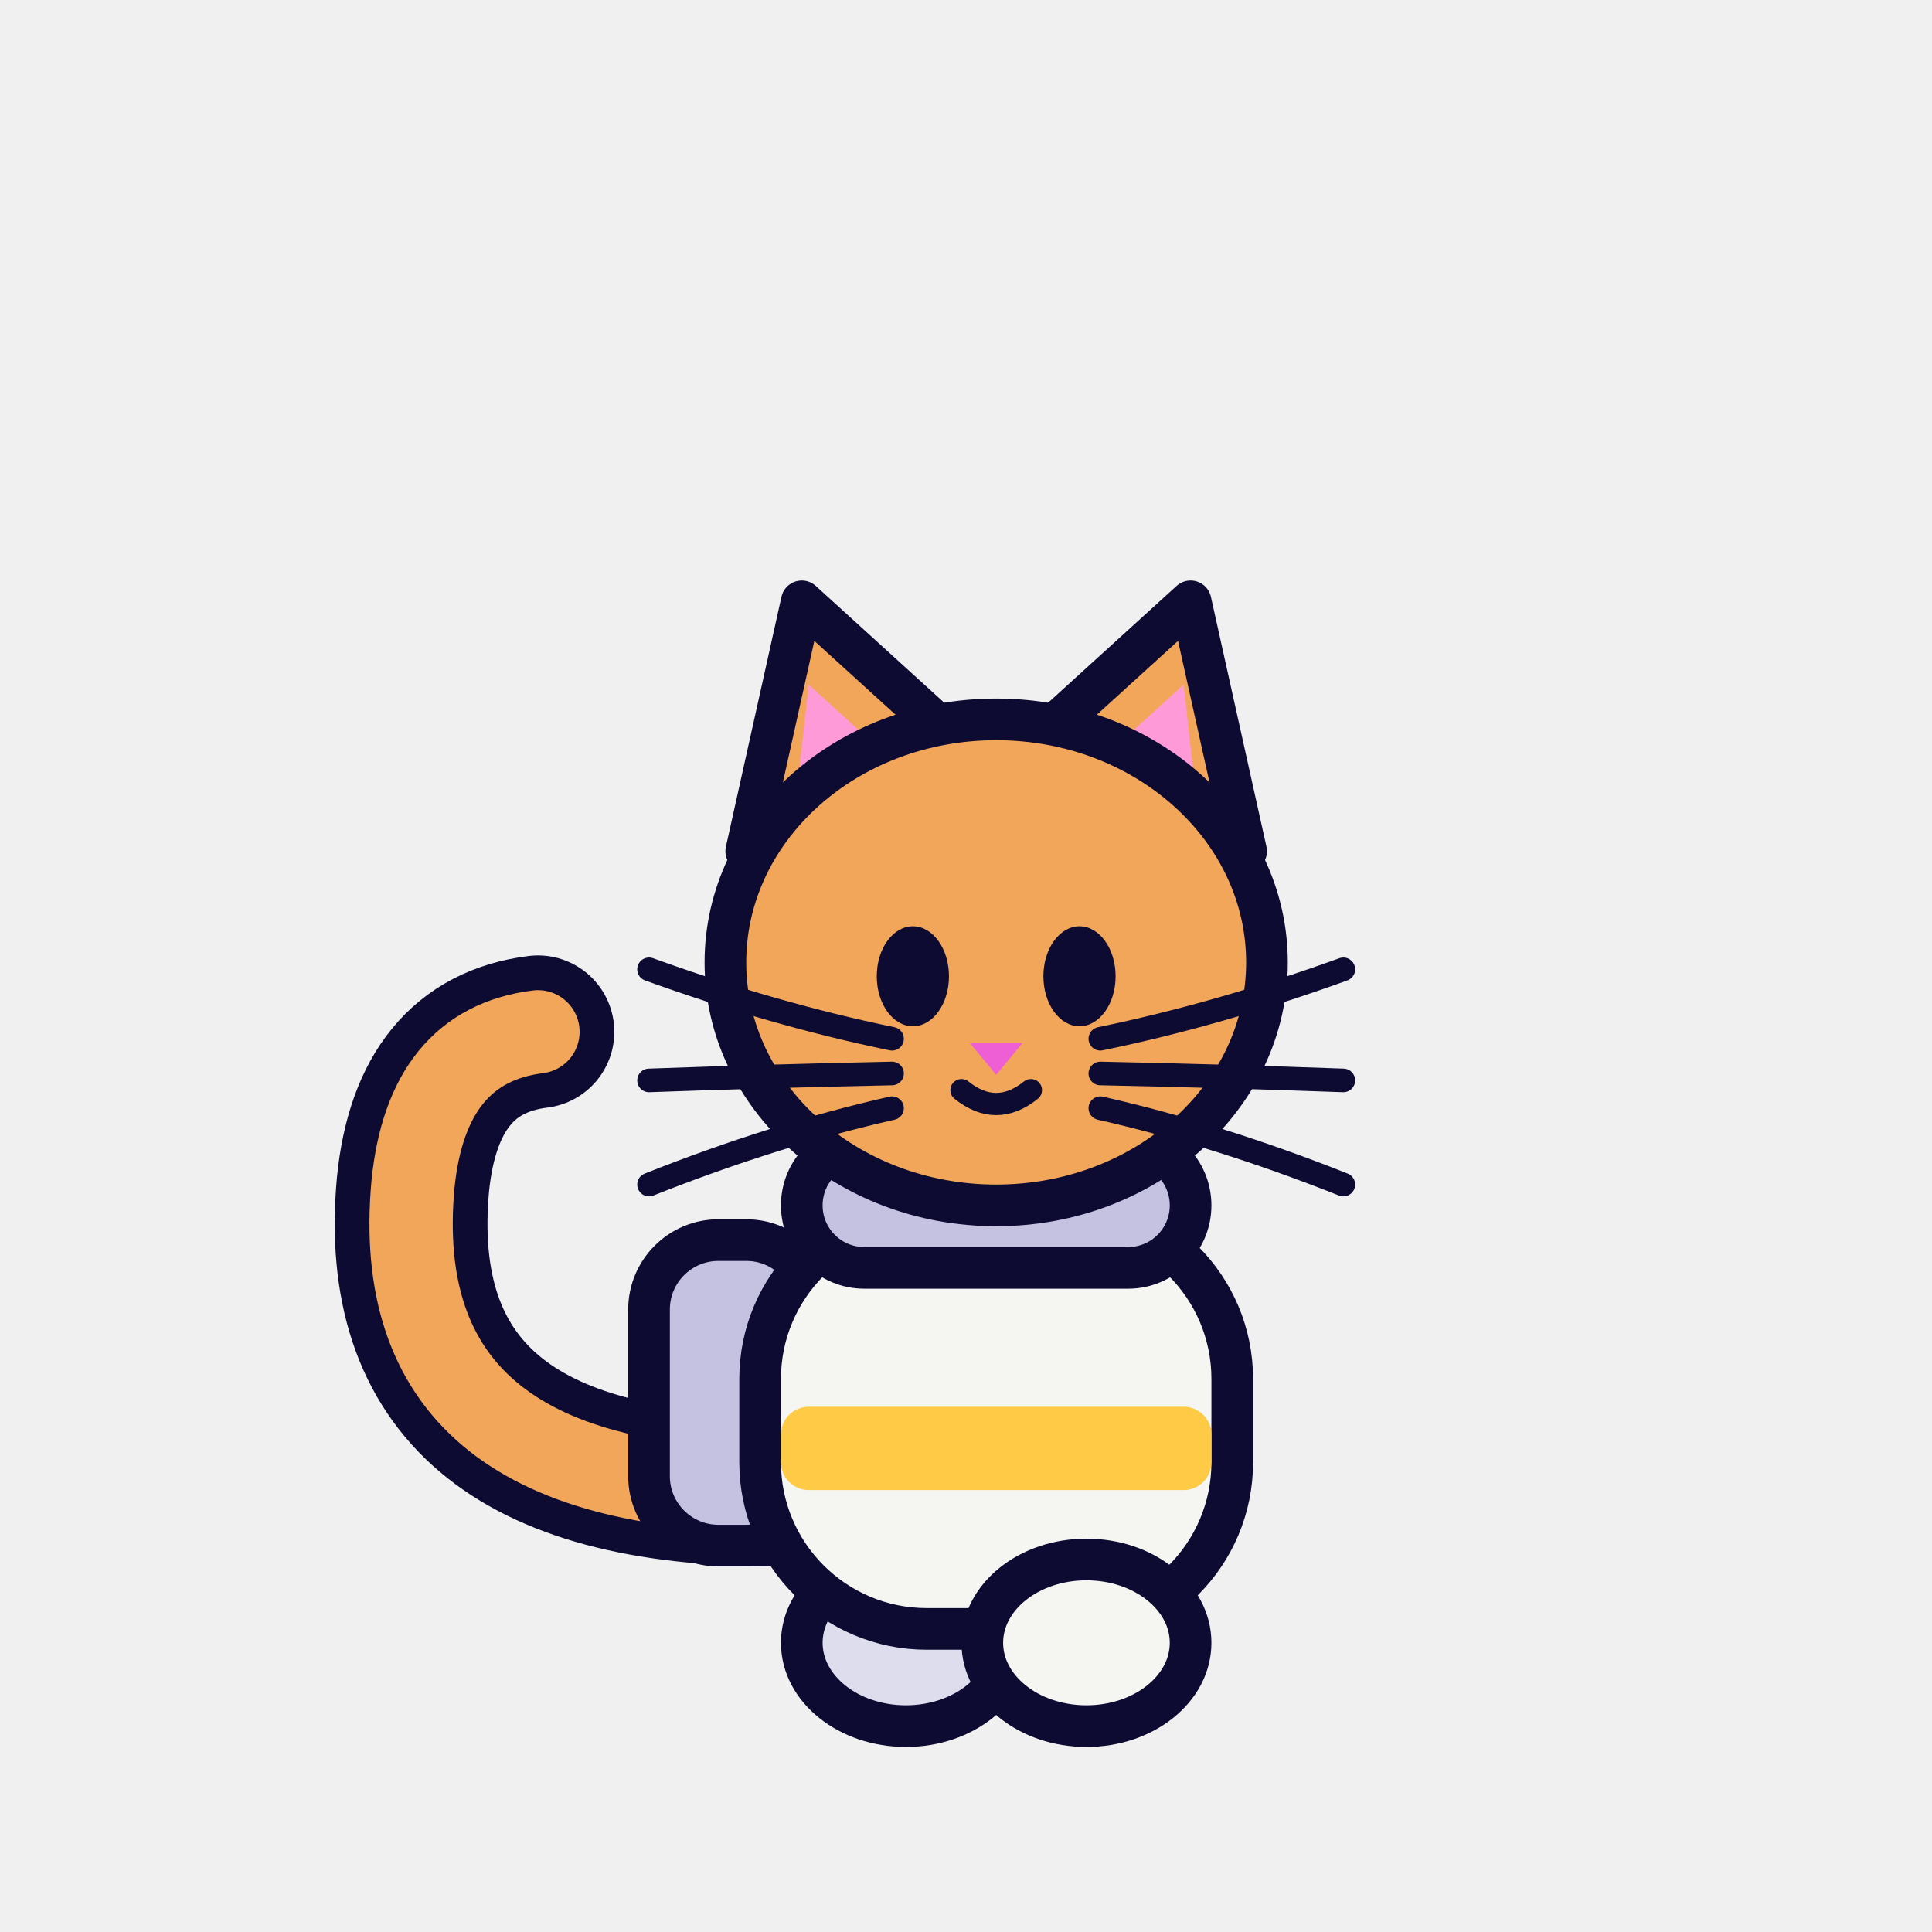
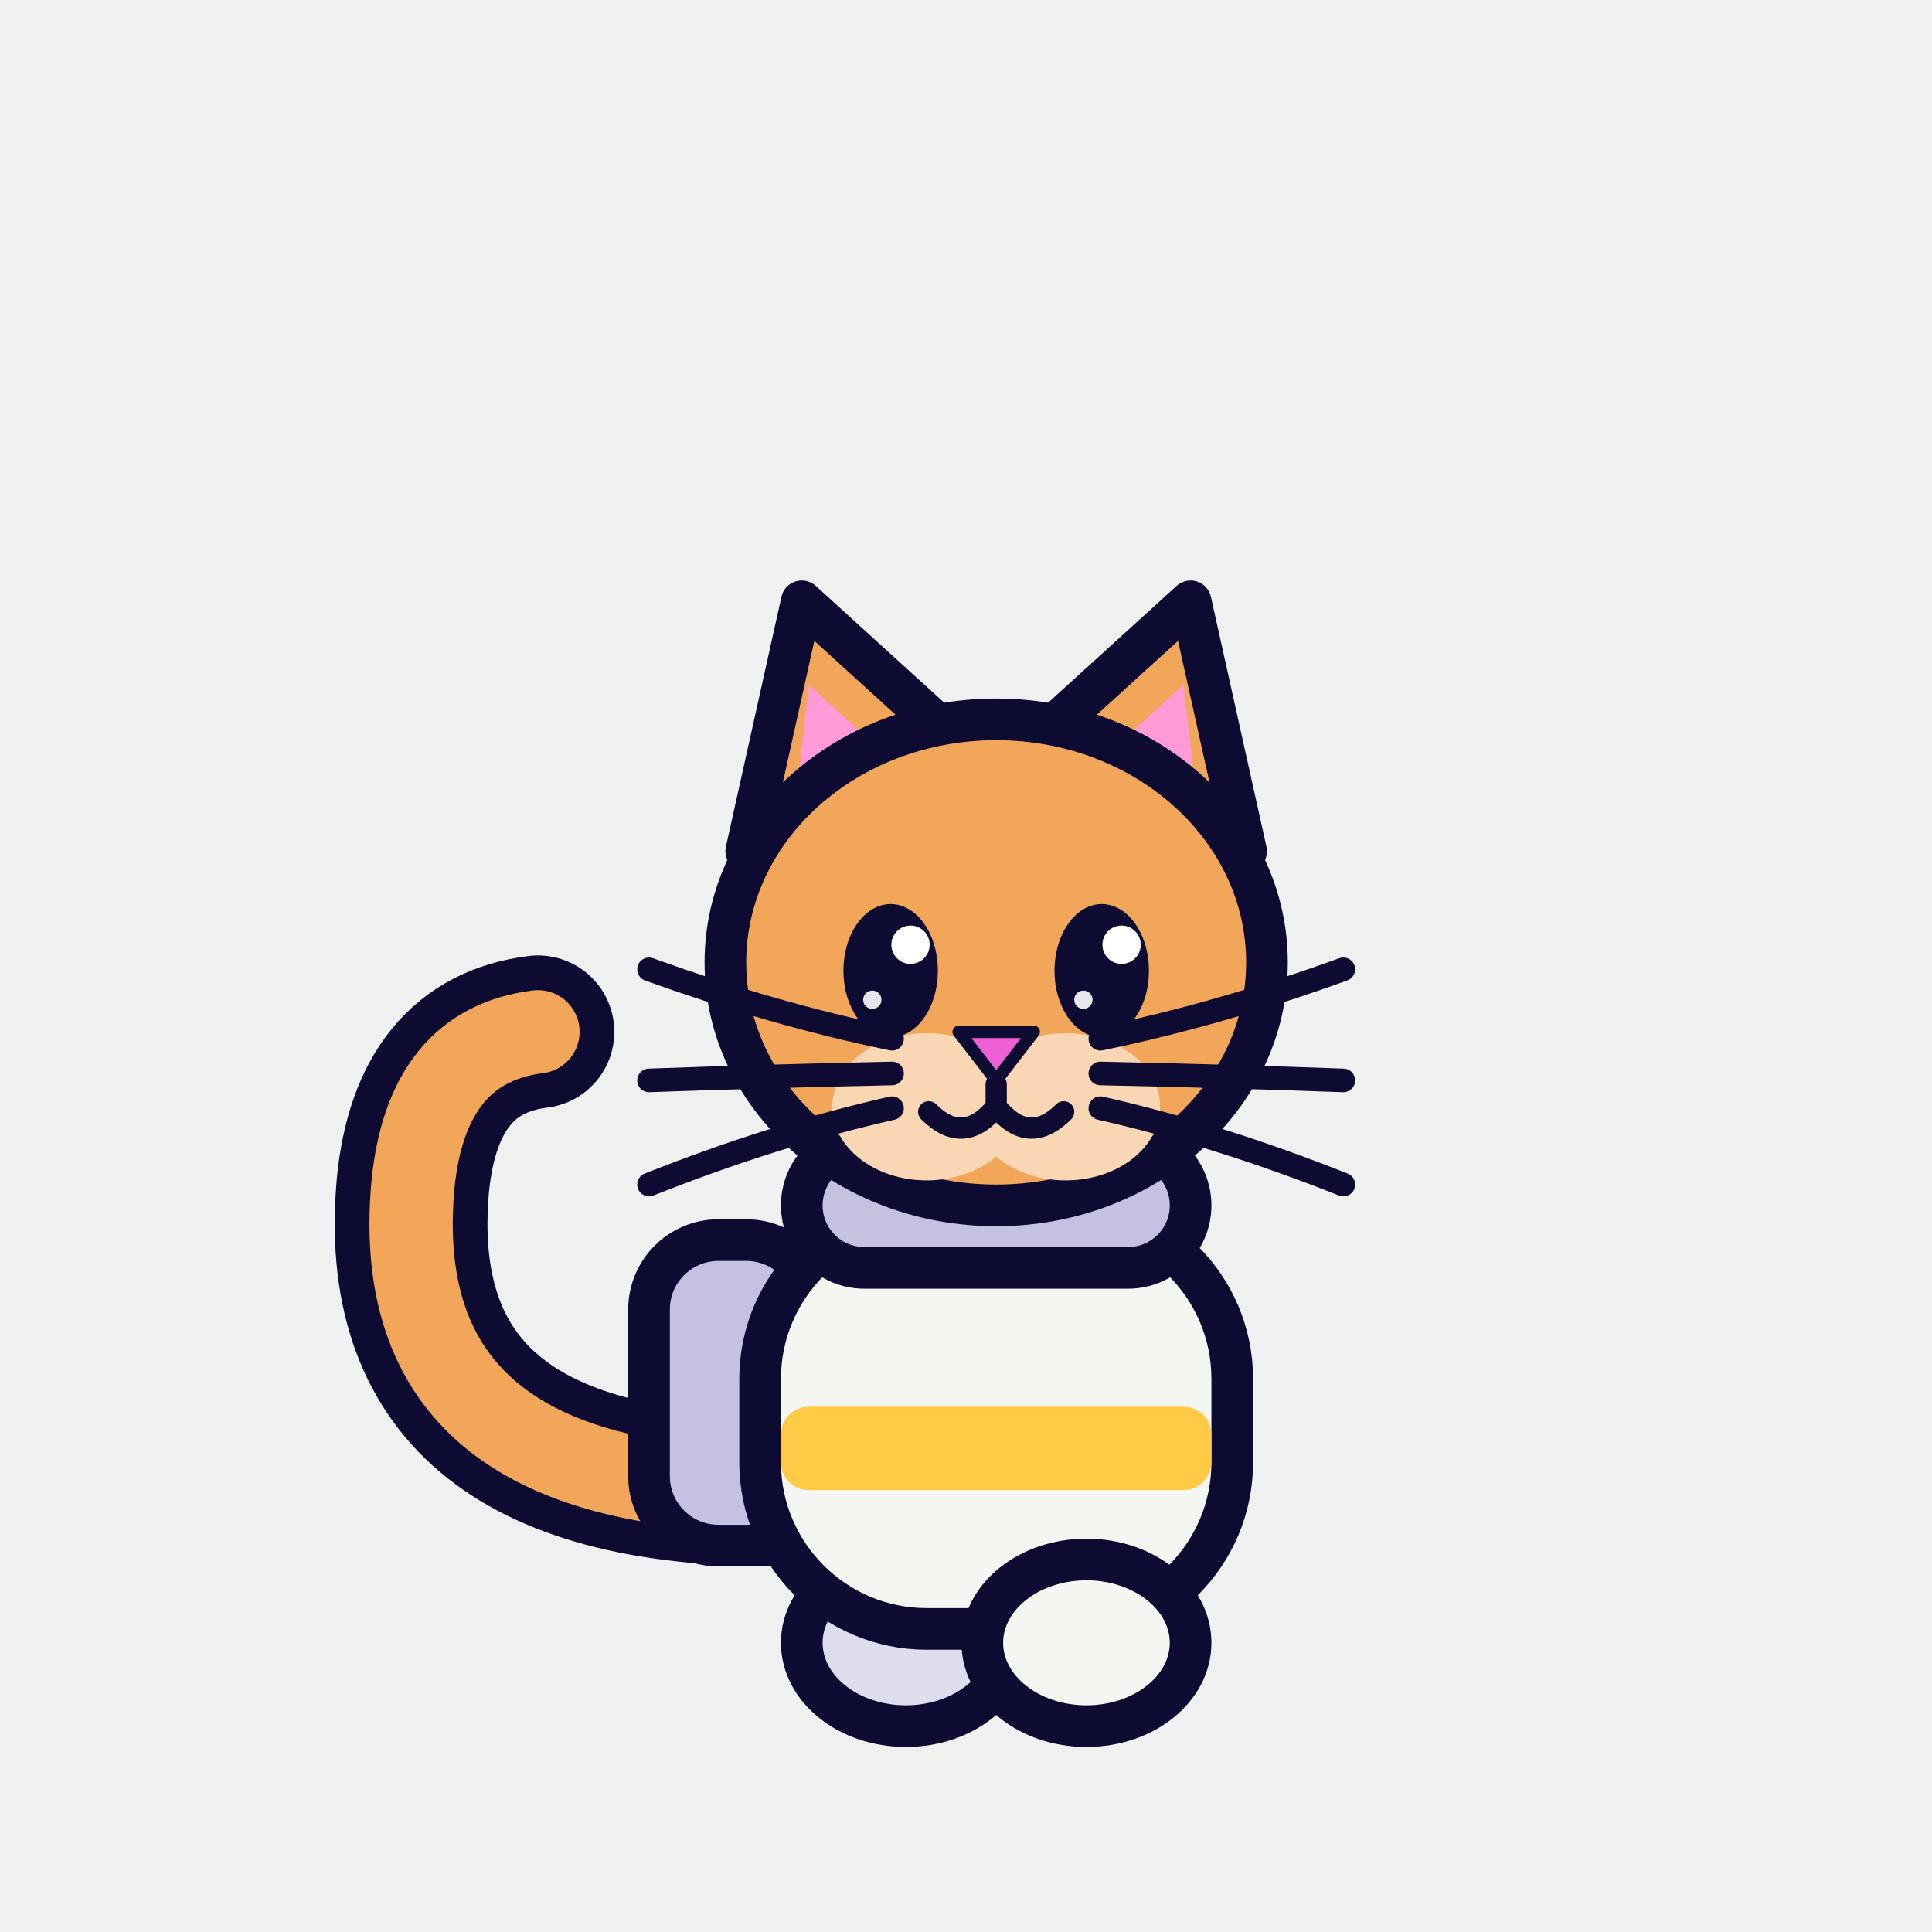
<svg xmlns="http://www.w3.org/2000/svg" width="128" height="128" viewBox="0 0 128 128">
  <g transform="translate(66 84) scale(0.92)">
    <g transform="rotate(0.00 0 31) translate(0 31) scale(1.000 1.000) translate(0 -31)">
      <g transform="translate(0 0.00)">
        <g id="cola" transform="rotate(0.00 -16 16)">
          <path d="M-16 16 Q-44 16 -42 -6 Q-41 -16 -33 -17" fill="none" stroke="#0e0b33" stroke-width="11" stroke-linecap="round" />
          <path d="M-16 16 Q-44 16 -42 -6 Q-41 -16 -33 -17" fill="none" stroke="#f2a65a" stroke-width="6" stroke-linecap="round" />
        </g>
      </g>
      <g transform="translate(0 0.00)">
        <g id="pierna-trasera" transform="translate(0.00 0.00)">
          <ellipse cx="-6.5" cy="27" rx="7.5" ry="6" fill="#dedded" stroke="#0e0b33" stroke-width="3" />
        </g>
      </g>
      <g transform="translate(0 0.00)">
        <rect id="mochila" x="-25" y="-2" width="12" height="22" rx="5" fill="#c4c2e0" stroke="#0e0b33" stroke-width="3" />
      </g>
      <g transform="translate(0 0.00)">
        <g id="cuerpo">
          <rect x="-17" y="-4" width="34" height="30" rx="12" fill="#f5f5f2" stroke="#0e0b33" stroke-width="3" />
          <rect x="-15.5" y="10" width="31" height="6" rx="2" fill="#ffcb47" />
        </g>
      </g>
      <g transform="translate(0 0.00)">
        <g id="pierna-delantera" transform="translate(0.00 0.00)">
          <ellipse cx="6.5" cy="27" rx="7.5" ry="6" fill="#f5f5f2" stroke="#0e0b33" stroke-width="3" />
        </g>
      </g>
      <g transform="translate(0 0.00)">
        <rect id="cuello" x="-14" y="-9" width="28" height="9" rx="4.5" fill="#c4c2e0" stroke="#0e0b33" stroke-width="3" />
      </g>
      <g transform="translate(0 0.00)">
        <g id="cabeza">
          <path transform="rotate(0.00 -11 -34)" d="M-18 -30 L-14 -48 L-3 -38 Z" fill="#f2a65a" stroke="#0e0b33" stroke-width="3" stroke-linejoin="round" />
          <path transform="rotate(0.00 11 -34)" d="M18 -30 L14 -48 L3 -38 Z" fill="#f2a65a" stroke="#0e0b33" stroke-width="3" stroke-linejoin="round" />
          <path transform="rotate(0.00 -11 -34)" d="M-14.5 -33 L-13.5 -42 L-8 -37 Z" fill="#ff9ad9" />
          <path transform="rotate(0.00 11 -34)" d="M14.5 -33 L13.5 -42 L8 -37 Z" fill="#ff9ad9" />
          <ellipse cx="0" cy="-22" rx="19.5" ry="17.5" fill="#f2a65a" stroke="#0e0b33" stroke-width="3" />
-           <ellipse cx="-6" cy="-21" rx="2.60" ry="3.60" fill="#0e0b33" />
-           <ellipse cx="6" cy="-21" rx="2.60" ry="3.60" fill="#0e0b33" />
-           <path d="M-1.9 -16.2 h3.8 l-1.9 2.3 z" fill="#ee5fd6" />
-           <path d="M-2.5 -12.8 q2.5 2 5 0" fill="none" stroke="#0e0b33" stroke-width="1.6" stroke-linecap="round" />
+           <ellipse cx="-5" cy="-11.6" rx="6.8" ry="5.3" fill="#f9d7b5" />
+           <ellipse cx="5" cy="-11.6" rx="6.8" ry="5.3" fill="#f9d7b5" />
+           <ellipse cx="-7.6" cy="-21.4" rx="3.40" ry="4.80" fill="#0e0b33" />
+           <circle cx="-6.17" cy="-23.27" r="1.38" fill="#fff" />
+           <circle cx="-8.92" cy="-19.31" r="0.66" fill="#fff" opacity=".9" />
+           <ellipse cx="7.6" cy="-21.4" rx="3.40" ry="4.80" fill="#0e0b33" />
+           <circle cx="9.03" cy="-23.27" r="1.38" fill="#fff" />
+           <circle cx="6.28" cy="-19.31" r="0.66" fill="#fff" opacity=".9" />
+           <path d="M-2.7 -17 h5.4 l-2.7 3.5 z" fill="#ee5fd6" stroke="#0e0b33" stroke-width="0.9" stroke-linejoin="round" />
+           <g transform="translate(0 -11.6) scale(.9) translate(0 11.6)">
+             <path d="M0 -13.4 v1.8 M0 -11.6 q-2.6 3.2 -5.4 0.4 M0 -11.6 q2.6 3.2 5.4 0.4" stroke="#0e0b33" stroke-width="1.7" stroke-linecap="round" stroke-linejoin="round" fill="none" />
+           </g>
          <g stroke="#0e0b33" stroke-width="1.7" stroke-linecap="round" fill="none">
            <path d="M-7.5 -16.5 Q-16 -18.25 -25 -21.5" />
            <path d="M-7.5 -14 Q-16 -13.825 -25 -13.5" />
            <path d="M-7.5 -11.5 Q-16 -9.575 -25 -6.0" />
            <path d="M7.5 -16.5 Q16 -18.25 25 -21.5" />
            <path d="M7.5 -14 Q16 -13.825 25 -13.5" />
            <path d="M7.5 -11.5 Q16 -9.575 25 -6.0" />
          </g>
        </g>
      </g>
    </g>
  </g>
</svg>
